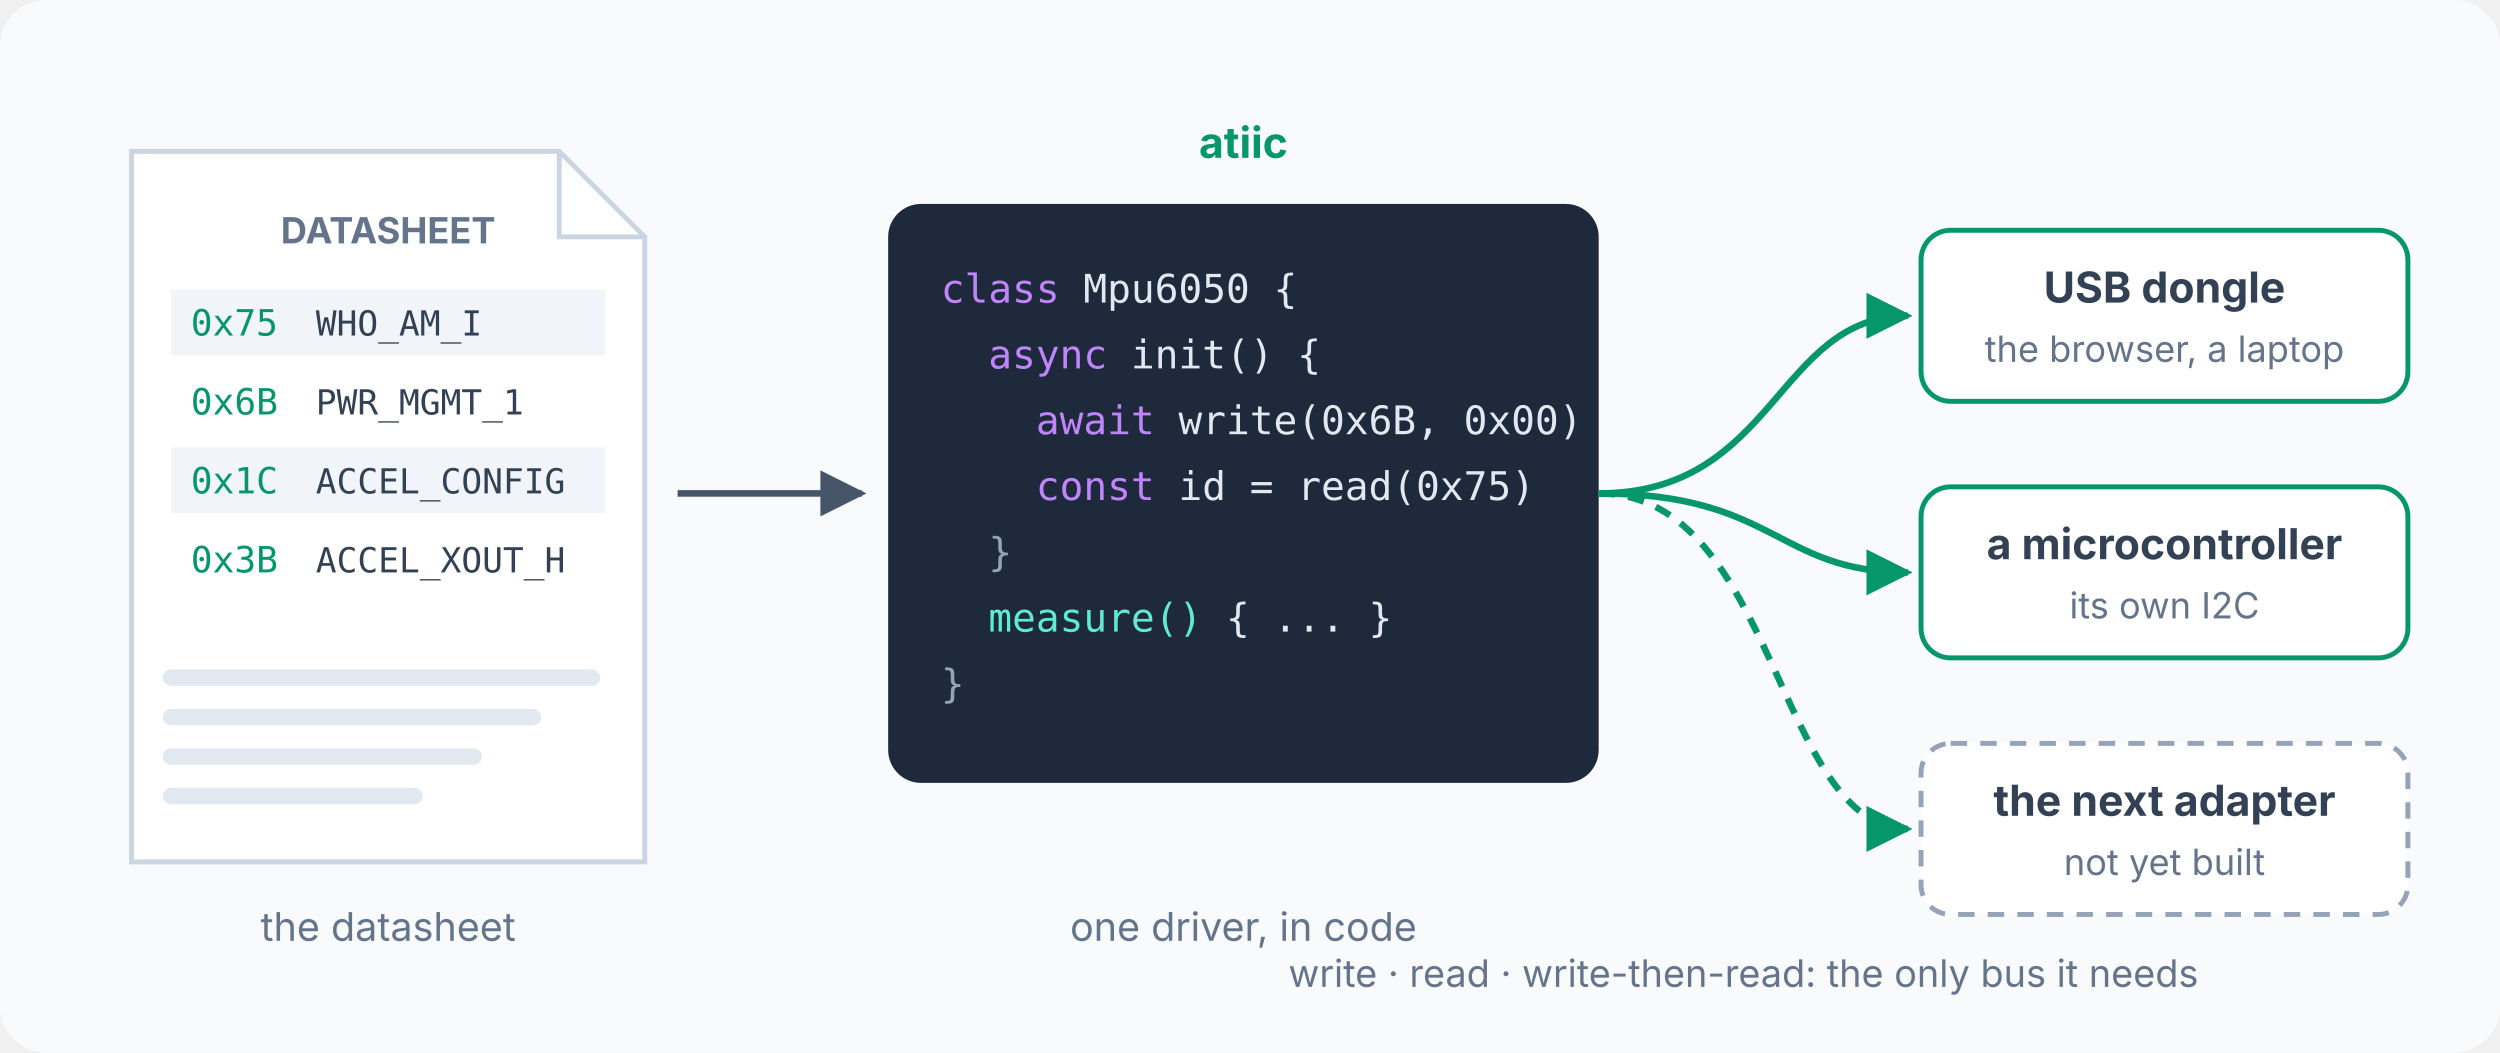
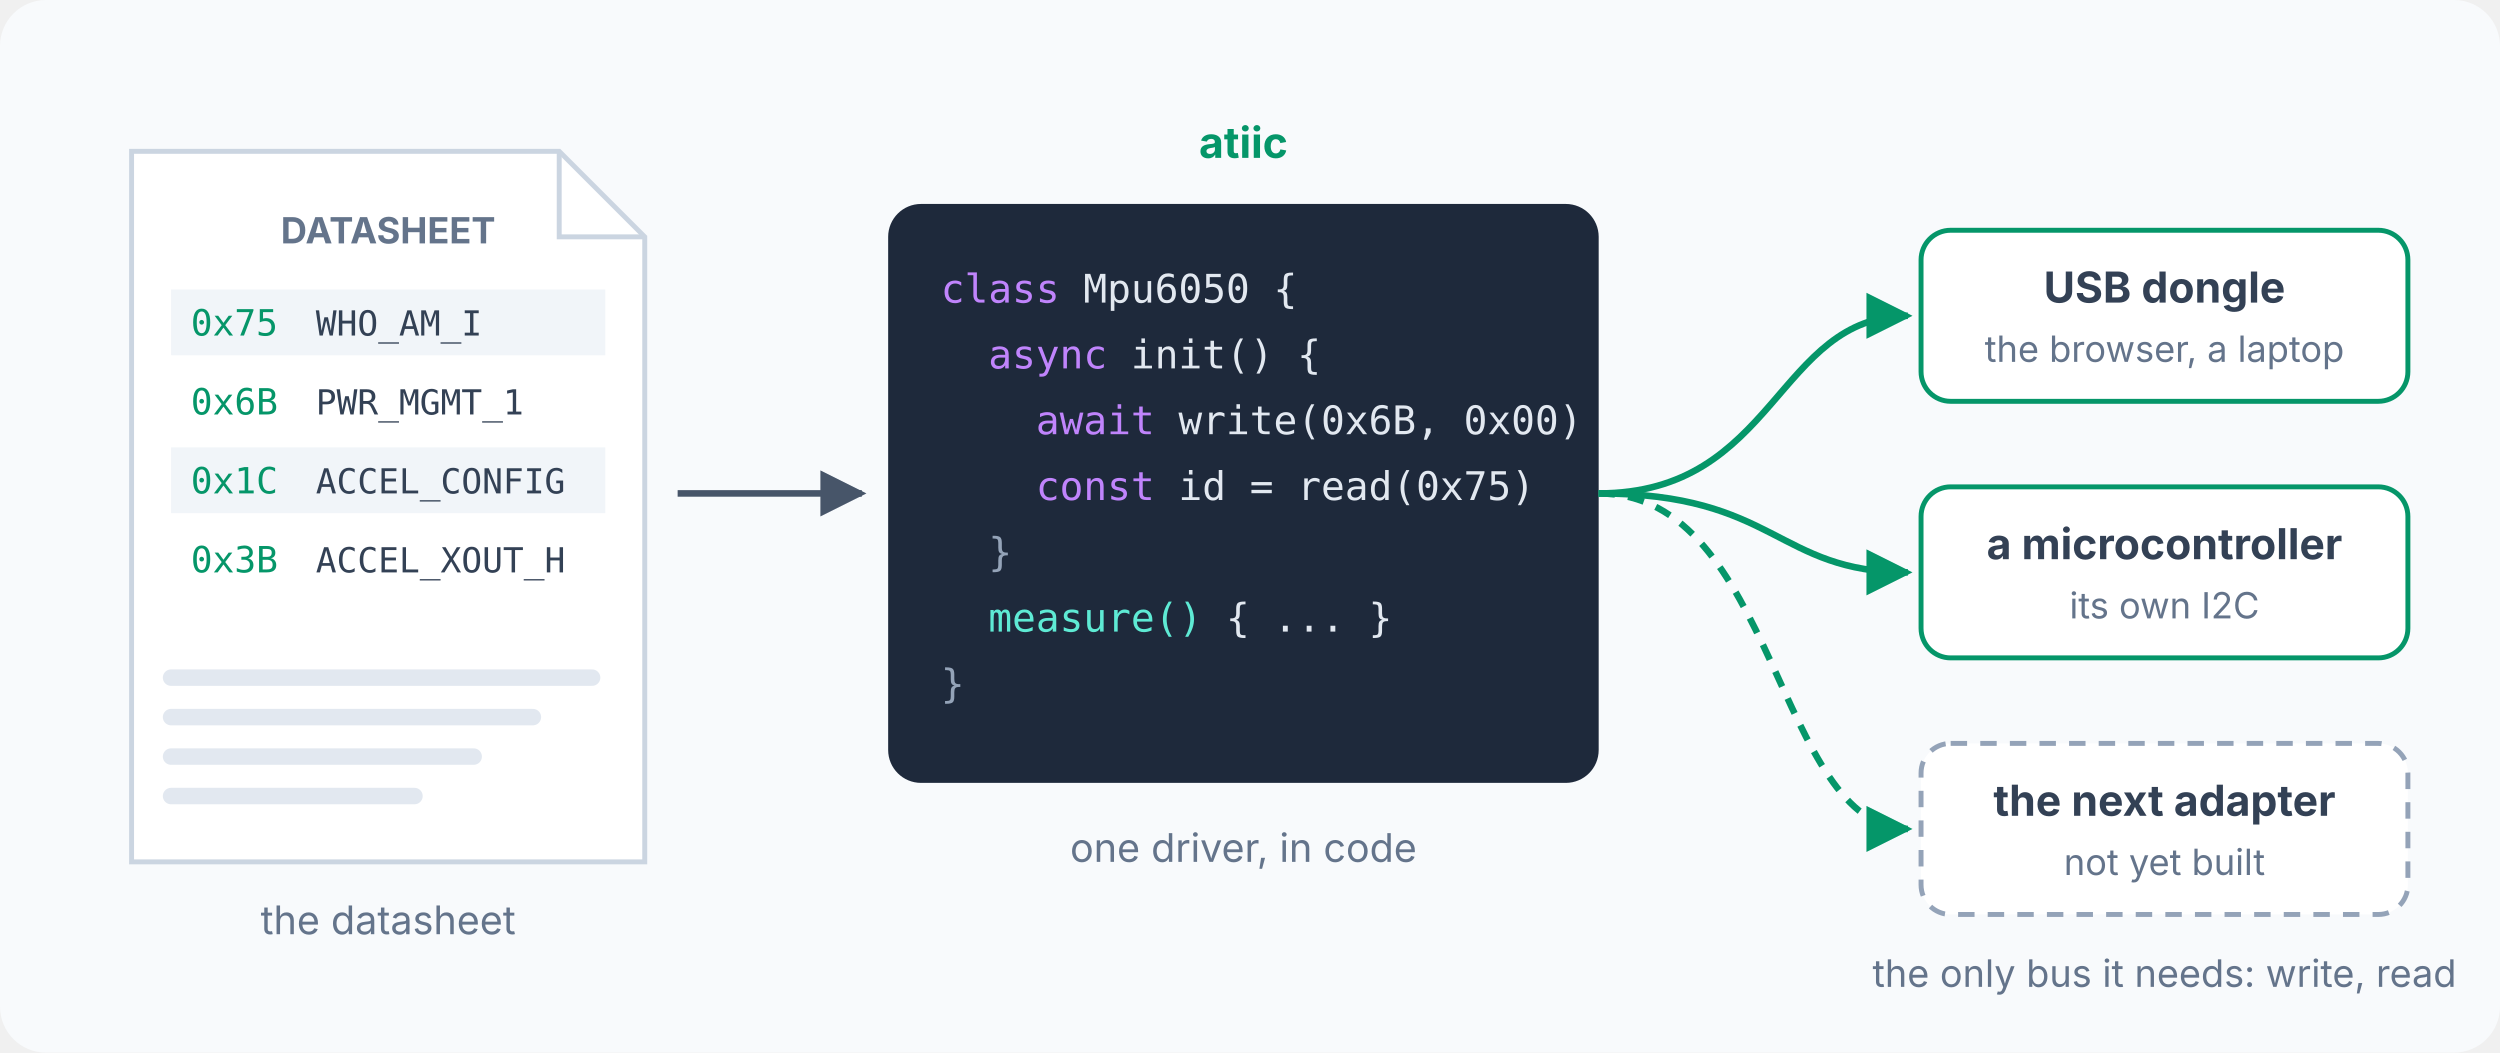
<svg xmlns="http://www.w3.org/2000/svg" viewBox="0 0 760 320" role="img" aria-label="A datasheet's register table becomes one atiic driver, which runs over any adapter: a USB dongle, a microcontroller, the next one">
  <style>@media (prefers-color-scheme: dark) { .bg { fill-opacity: 0.85 } }</style>
  <defs>
    <marker id="ar" viewBox="0 0 10 10" refX="9" refY="5" markerWidth="7" markerHeight="7" orient="auto-start-reverse">
      <path d="M0 0L10 5L0 10z" fill="#475569" />
    </marker>
    <marker id="arg" viewBox="0 0 10 10" refX="9" refY="5" markerWidth="7" markerHeight="7" orient="auto-start-reverse">
      <path d="M0 0L10 5L0 10z" fill="#059669" />
    </marker>
  </defs>
  <rect class="bg" width="760" height="320" rx="14" fill="#f8fafc" />
  <g transform="translate(40 46)">
    <path d="M0 0h130l26 26v190H0z" fill="#fff" stroke="#cbd5e1" stroke-width="1.5" />
    <path d="M130 0v26h26" fill="none" stroke="#cbd5e1" stroke-width="1.5" />
    <text x="78" y="28" font-size="11" fill="#64748b" text-anchor="middle" font-weight="bold" font-family="system-ui, -apple-system, 'Segoe UI', sans-serif">DATASHEET</text>
    <rect x="12" y="42" width="132" height="20" fill="#f1f5f9" />
    <text x="18" y="56" font-size="11" fill="#059669" text-anchor="start" font-weight="normal" font-family="ui-monospace, Menlo, Consolas, monospace">0x75</text>
    <text x="56" y="56" font-size="10.5" fill="#334155" text-anchor="start" font-weight="normal" font-family="ui-monospace, Menlo, Consolas, monospace">WHO_AM_I</text>
    <rect x="12" y="66" width="132" height="20" fill="#fff" />
    <text x="18" y="80" font-size="11" fill="#059669" text-anchor="start" font-weight="normal" font-family="ui-monospace, Menlo, Consolas, monospace">0x6B</text>
    <text x="56" y="80" font-size="10.5" fill="#334155" text-anchor="start" font-weight="normal" font-family="ui-monospace, Menlo, Consolas, monospace">PWR_MGMT_1</text>
    <rect x="12" y="90" width="132" height="20" fill="#f1f5f9" />
    <text x="18" y="104" font-size="11" fill="#059669" text-anchor="start" font-weight="normal" font-family="ui-monospace, Menlo, Consolas, monospace">0x1C</text>
    <text x="56" y="104" font-size="10.5" fill="#334155" text-anchor="start" font-weight="normal" font-family="ui-monospace, Menlo, Consolas, monospace">ACCEL_CONFIG</text>
    <rect x="12" y="114" width="132" height="20" fill="#fff" />
    <text x="18" y="128" font-size="11" fill="#059669" text-anchor="start" font-weight="normal" font-family="ui-monospace, Menlo, Consolas, monospace">0x3B</text>
    <text x="56" y="128" font-size="10.5" fill="#334155" text-anchor="start" font-weight="normal" font-family="ui-monospace, Menlo, Consolas, monospace">ACCEL_XOUT_H</text>
    <line x1="12" y1="160" x2="140" y2="160" stroke="#e2e8f0" stroke-width="5" stroke-linecap="round" />
    <line x1="12" y1="172" x2="122" y2="172" stroke="#e2e8f0" stroke-width="5" stroke-linecap="round" />
    <line x1="12" y1="184" x2="104" y2="184" stroke="#e2e8f0" stroke-width="5" stroke-linecap="round" />
    <line x1="12" y1="196" x2="86" y2="196" stroke="#e2e8f0" stroke-width="5" stroke-linecap="round" />
  </g>
-   <text x="118" y="286" font-size="12" fill="#64748b" text-anchor="middle" font-weight="normal" font-family="system-ui, -apple-system, 'Segoe UI', sans-serif">the datasheet</text>
+   <text x="118" y="284" font-size="12" fill="#64748b" text-anchor="middle" font-weight="normal" font-family="system-ui, -apple-system, 'Segoe UI', sans-serif">the datasheet</text>
  <line x1="206" y1="150" x2="262" y2="150" stroke="#475569" stroke-width="2" marker-end="url(#ar)" />
  <g transform="translate(270 62)">
    <rect width="216" height="176" rx="10" fill="#1e293b" />
    <text x="16" y="30" font-size="12" font-family="ui-monospace, Menlo, Consolas, monospace" fill="#c084fc" xml:space="preserve">class<tspan fill="#e2e8f0"> Mpu6050 {</tspan>
    </text>
    <text x="16" y="50" font-size="12" font-family="ui-monospace, Menlo, Consolas, monospace" fill="#c084fc" xml:space="preserve">  async<tspan fill="#e2e8f0"> init() {</tspan>
    </text>
    <text x="16" y="70" font-size="12" font-family="ui-monospace, Menlo, Consolas, monospace" fill="#c084fc" xml:space="preserve">    await<tspan fill="#e2e8f0"> write(0x6B, 0x00)</tspan>
    </text>
    <text x="16" y="90" font-size="12" font-family="ui-monospace, Menlo, Consolas, monospace" fill="#c084fc" xml:space="preserve">    const<tspan fill="#e2e8f0"> id = read(0x75)</tspan>
    </text>
    <text x="16" y="110" font-size="12" font-family="ui-monospace, Menlo, Consolas, monospace" fill="#94a3b8" xml:space="preserve">  }<tspan fill="#e2e8f0" />
    </text>
    <text x="16" y="130" font-size="12" font-family="ui-monospace, Menlo, Consolas, monospace" fill="#5eead4" xml:space="preserve">  measure()<tspan fill="#e2e8f0"> { ... }</tspan>
    </text>
    <text x="16" y="150" font-size="12" font-family="ui-monospace, Menlo, Consolas, monospace" fill="#94a3b8" xml:space="preserve">}<tspan fill="#e2e8f0" />
    </text>
  </g>
-   <text x="378" y="286" font-size="12" fill="#64748b" text-anchor="middle" font-weight="normal" font-family="system-ui, -apple-system, 'Segoe UI', sans-serif">one driver, in code</text>
+   <text x="378" y="262" font-size="12" fill="#64748b" text-anchor="middle" font-weight="normal" font-family="system-ui, -apple-system, 'Segoe UI', sans-serif">one driver, in code</text>
  <text x="378" y="48" font-size="13" fill="#059669" text-anchor="middle" font-weight="bold" font-family="system-ui, -apple-system, 'Segoe UI', sans-serif">atiic</text>
  <path d="M486 150 C 540 150, 540 96, 580 96" fill="none" stroke="#059669" stroke-width="2" marker-end="url(#arg)" />
  <rect x="584" y="70" width="148" height="52" rx="9" fill="#fff" stroke="#059669" stroke-width="1.5" />
  <text x="658" y="92" font-size="13" fill="#334155" text-anchor="middle" font-weight="bold" font-family="system-ui, -apple-system, 'Segoe UI', sans-serif">USB dongle</text>
  <text x="658" y="110" font-size="11" fill="#64748b" text-anchor="middle" font-weight="normal" font-family="system-ui, -apple-system, 'Segoe UI', sans-serif">the browser, a laptop</text>
  <path d="M486 150 C 540 150, 540 174, 580 174" fill="none" stroke="#059669" stroke-width="2" marker-end="url(#arg)" />
  <rect x="584" y="148" width="148" height="52" rx="9" fill="#fff" stroke="#059669" stroke-width="1.5" />
  <text x="658" y="170" font-size="13" fill="#334155" text-anchor="middle" font-weight="bold" font-family="system-ui, -apple-system, 'Segoe UI', sans-serif">a microcontroller</text>
  <text x="658" y="188" font-size="11" fill="#64748b" text-anchor="middle" font-weight="normal" font-family="system-ui, -apple-system, 'Segoe UI', sans-serif">its own I2C</text>
  <path d="M486 150 C 540 150, 540 252, 580 252" fill="none" stroke="#059669" stroke-width="2" stroke-dasharray="5 4" marker-end="url(#arg)" />
  <rect x="584" y="226" width="148" height="52" rx="9" fill="#fff" stroke="#94a3b8" stroke-width="1.5" stroke-dasharray="5 4" />
  <text x="658" y="248" font-size="13" fill="#334155" text-anchor="middle" font-weight="bold" font-family="system-ui, -apple-system, 'Segoe UI', sans-serif">the next adapter</text>
  <text x="658" y="266" font-size="11" fill="#64748b" text-anchor="middle" font-weight="normal" font-family="system-ui, -apple-system, 'Segoe UI', sans-serif">not yet built</text>
-   <text x="530" y="300" font-size="11.5" fill="#64748b" text-anchor="middle" font-weight="normal" font-family="system-ui, -apple-system, 'Segoe UI', sans-serif">write · read · write-then-read: the only bus it needs</text>
+   <text x="658" y="300" font-size="11.5" fill="#64748b" text-anchor="middle" font-weight="normal" font-family="system-ui, -apple-system, 'Segoe UI', sans-serif">the only bus it needs: write, read</text>
</svg>
